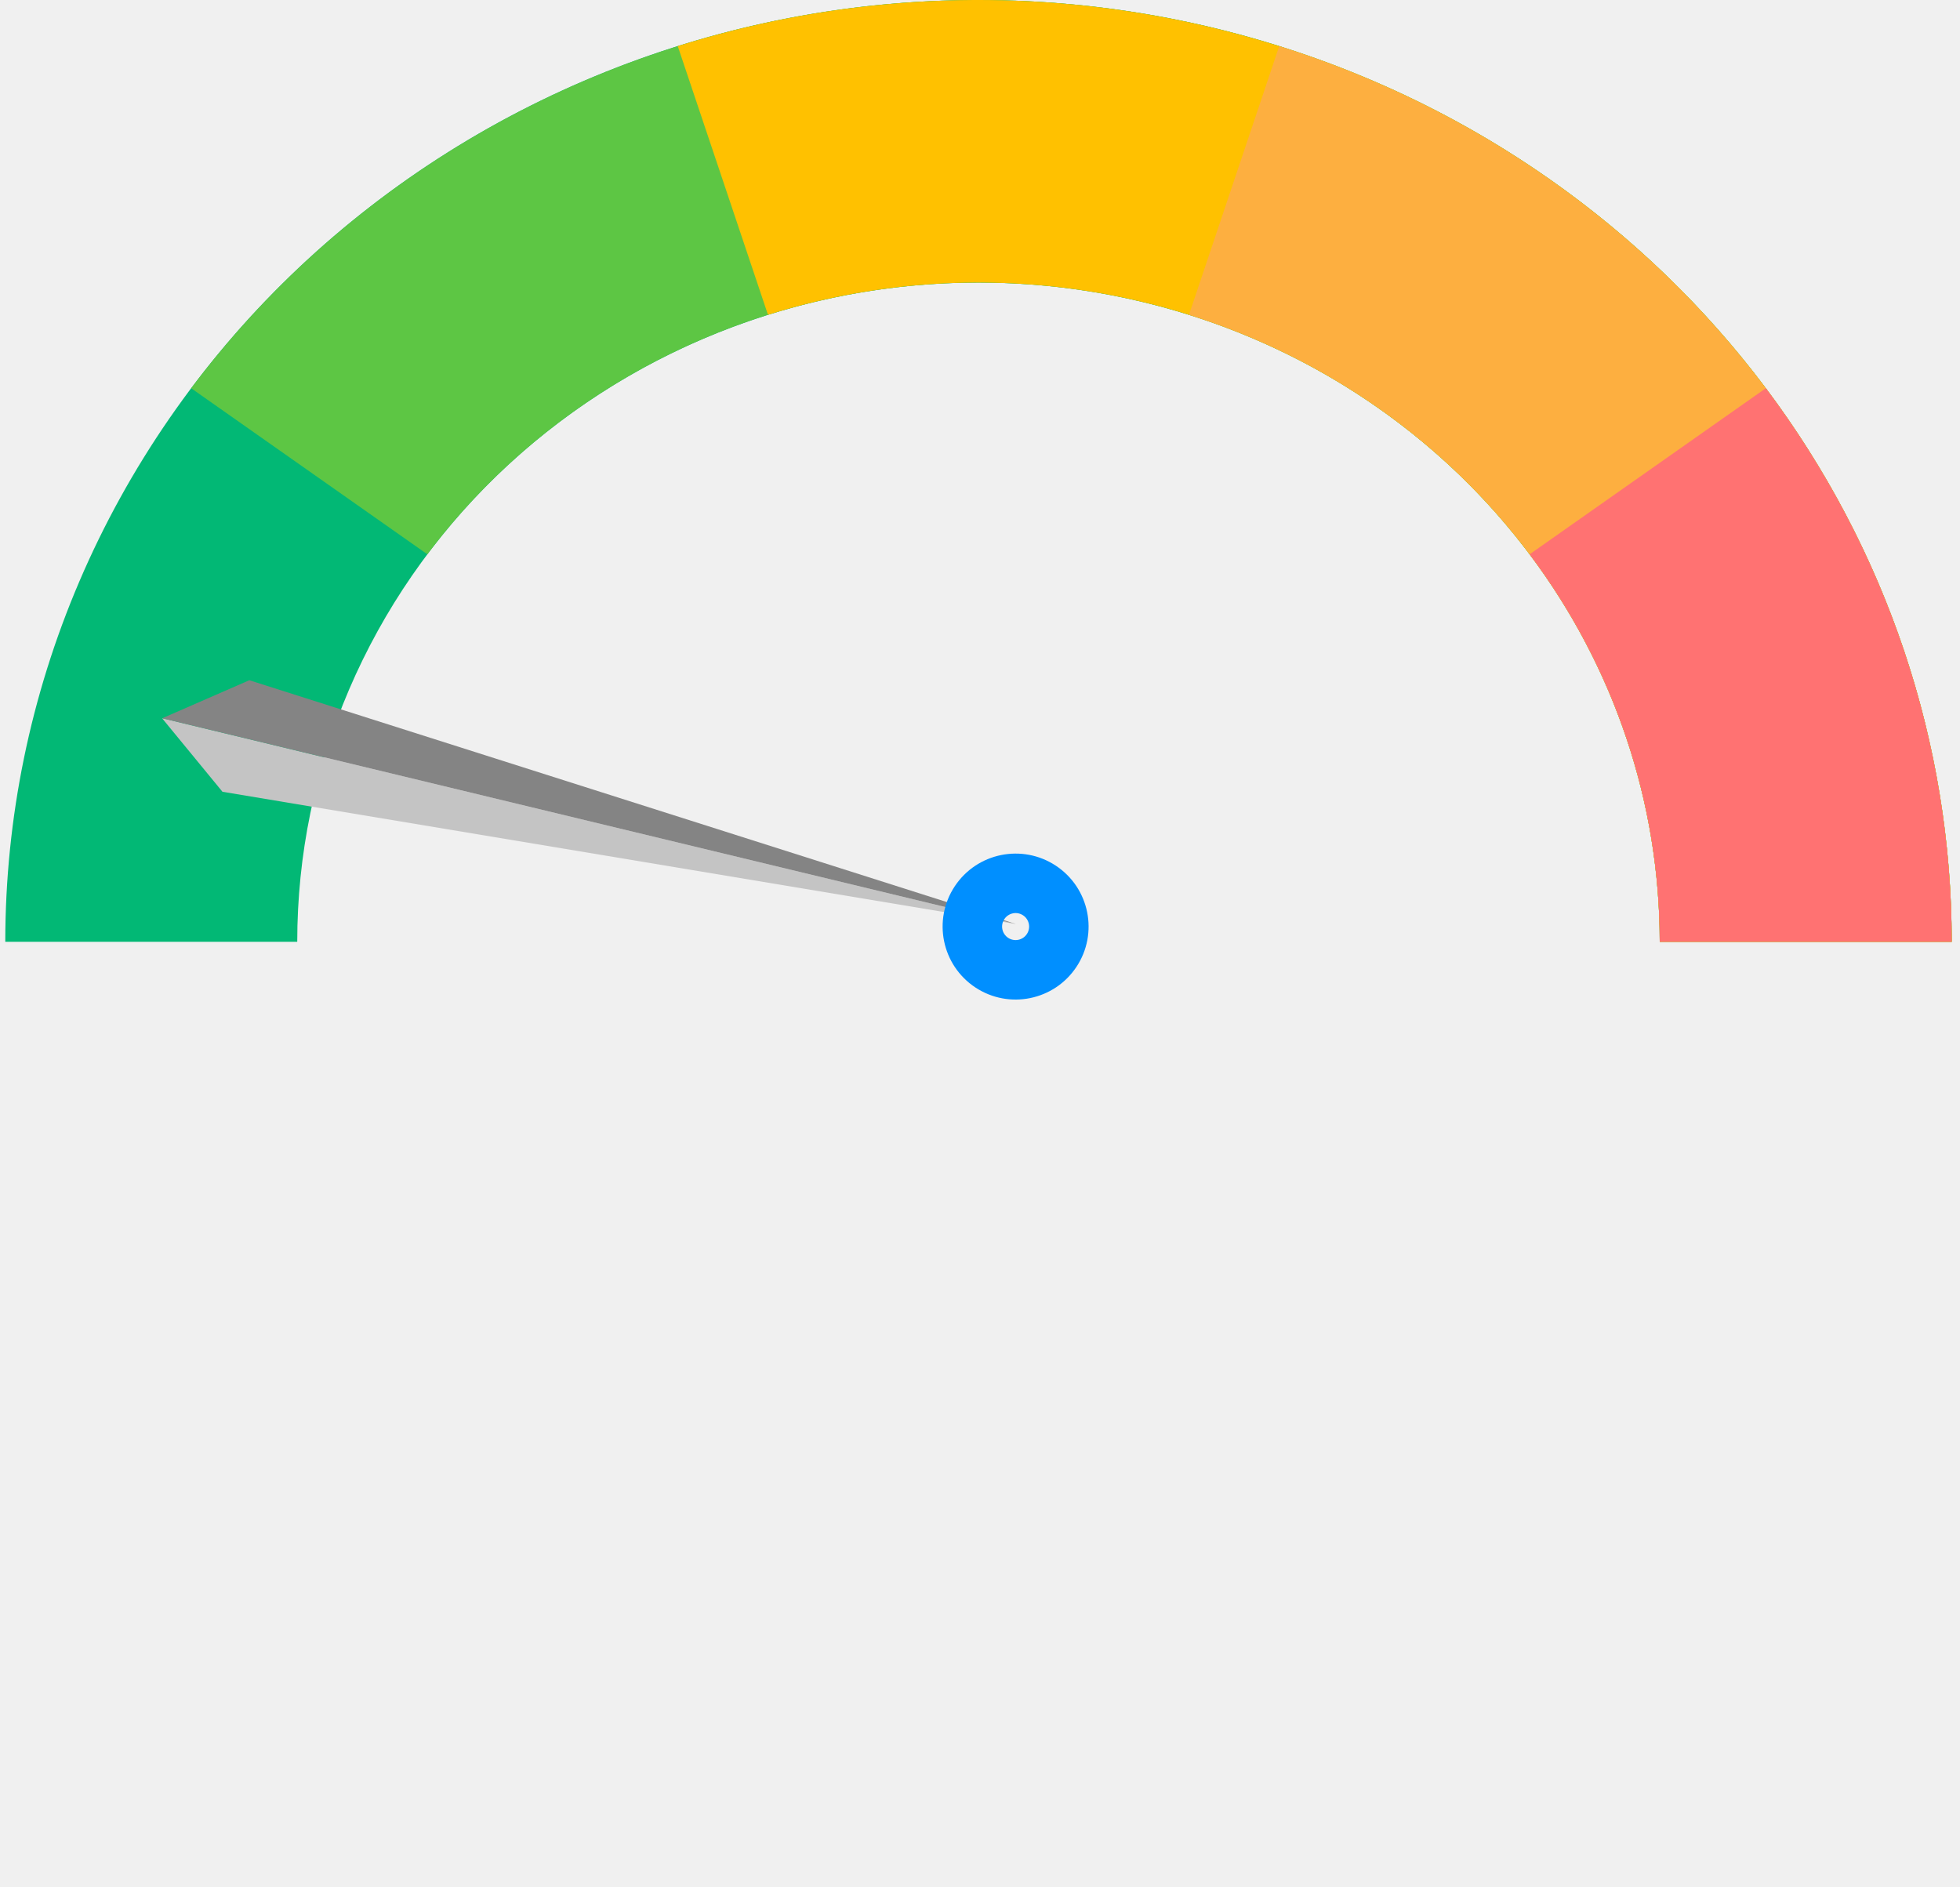
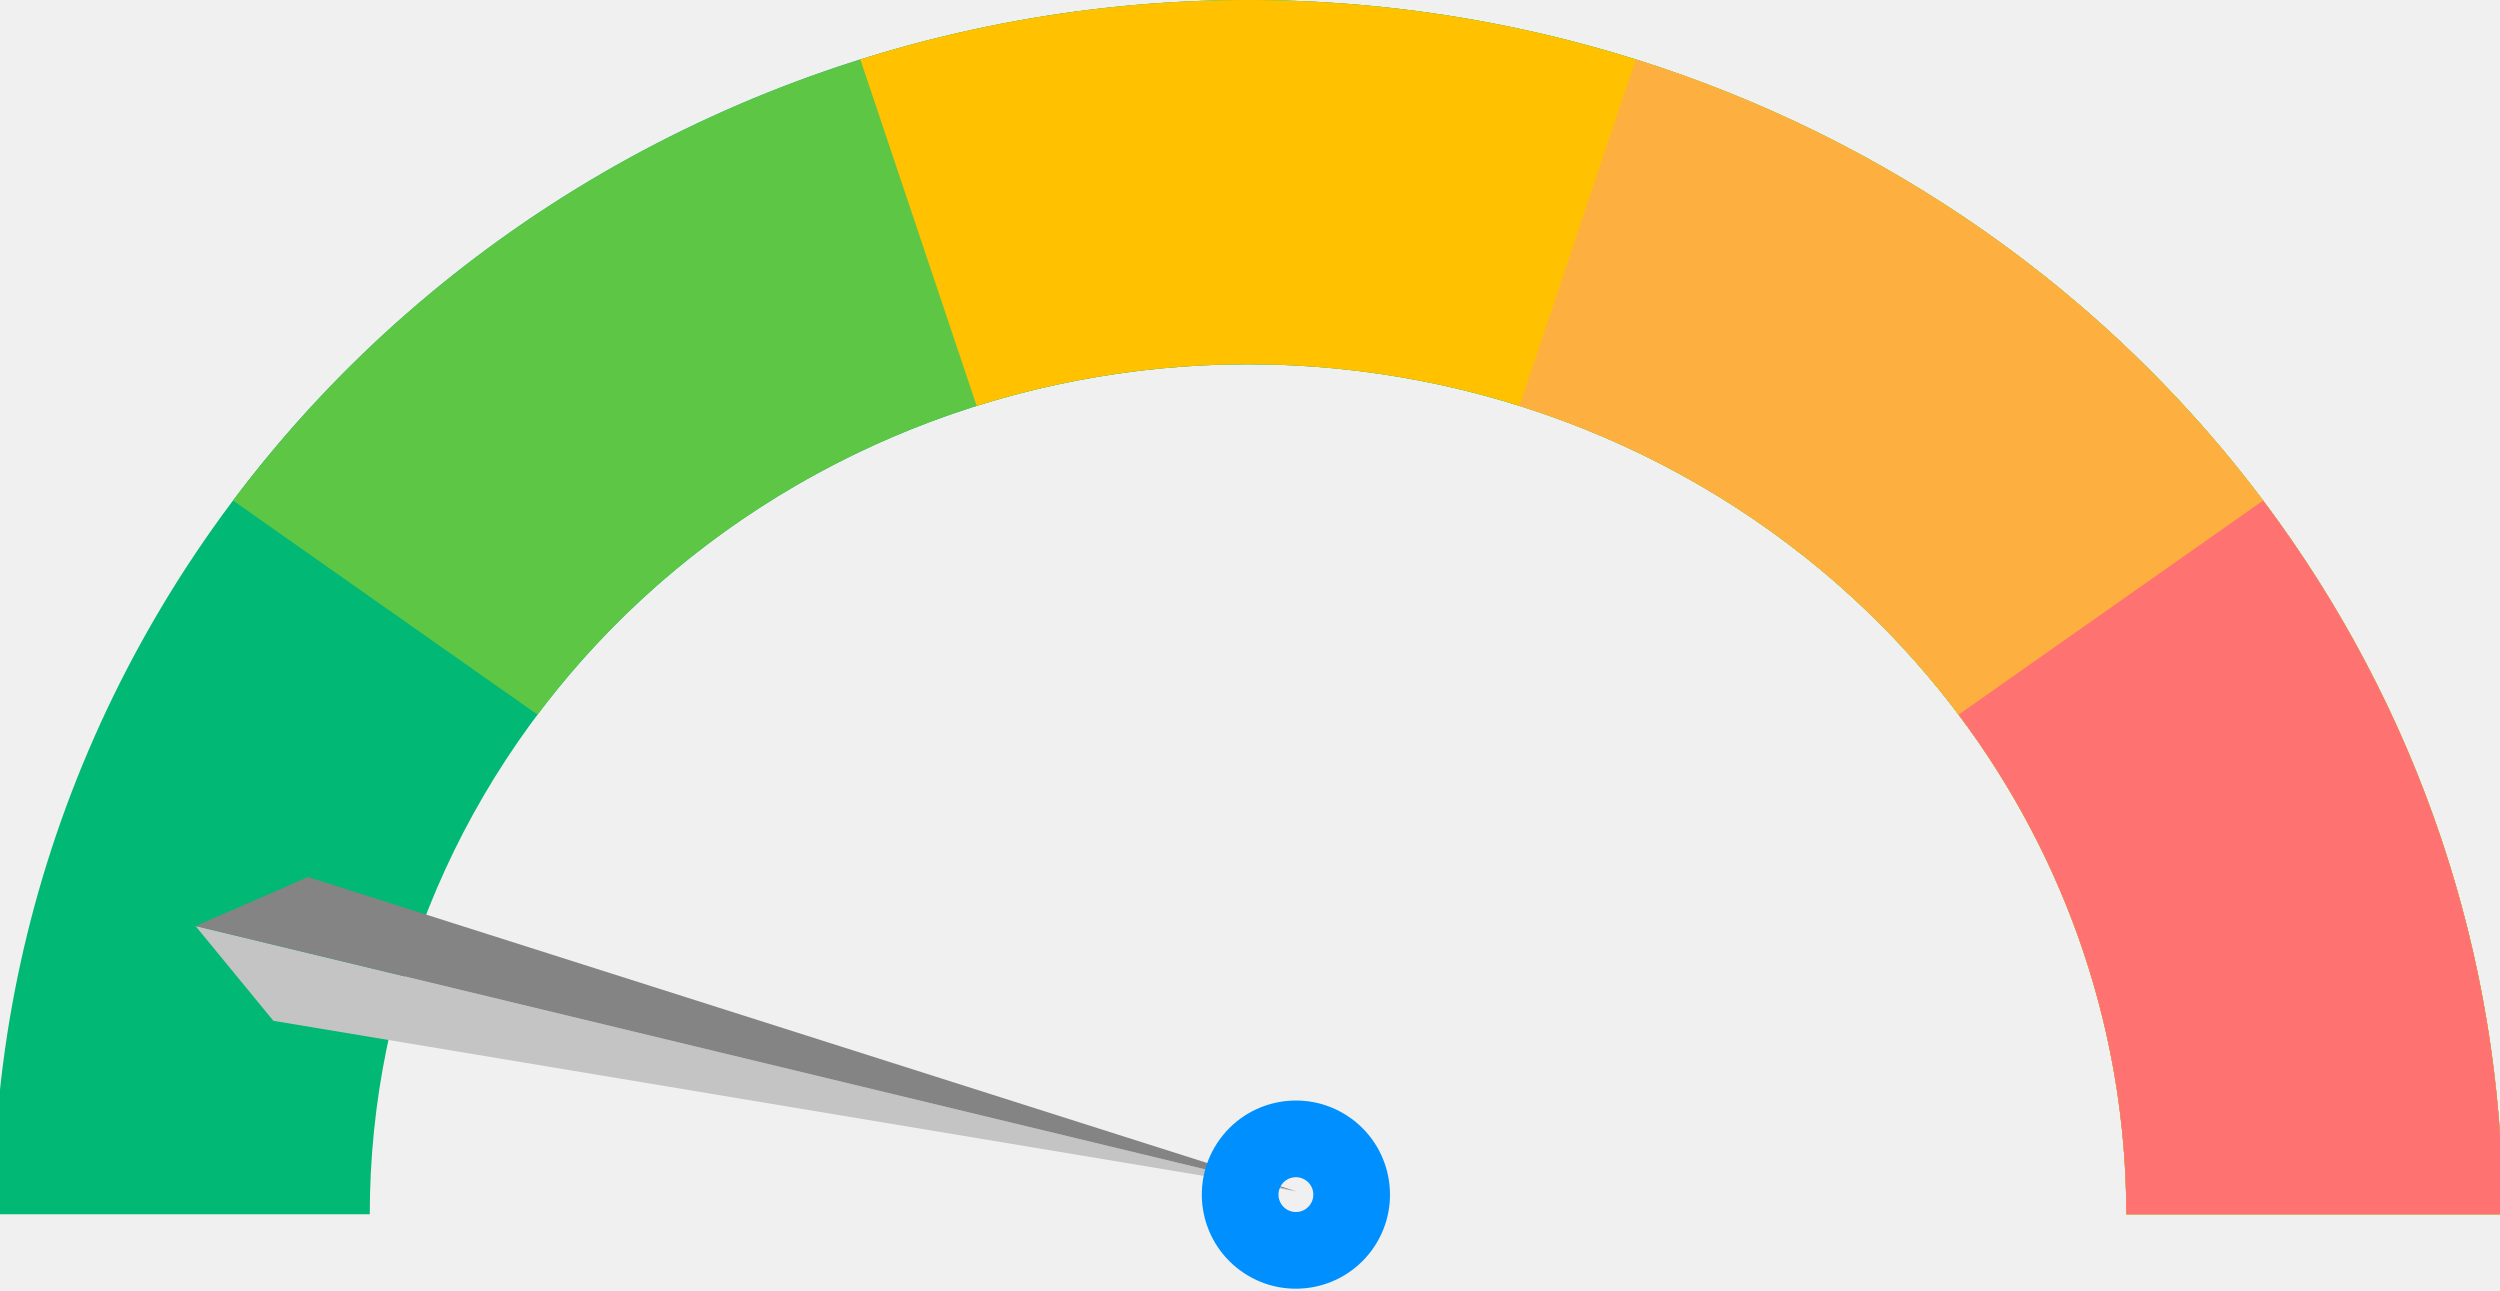
- <svg xmlns="http://www.w3.org/2000/svg" width="188" height="181" viewBox="0 0 188 181" fill="none">
-   <path d="M187.203 90.341C187.203 78.477 184.788 66.73 180.097 55.769C175.406 44.808 168.53 34.849 159.862 26.46C151.194 18.071 140.903 11.417 129.578 6.877C118.252 2.337 106.114 -5.1858e-07 93.855 0C81.596 5.1858e-07 69.458 2.337 58.132 6.877C46.807 11.417 36.516 18.071 27.848 26.46C19.18 34.849 12.304 44.808 7.613 55.769C2.921 66.73 0.507 78.477 0.507 90.341L28.511 90.341C28.511 82.036 30.201 73.813 33.485 66.14C36.769 58.468 41.582 51.497 47.65 45.624C53.718 39.752 60.921 35.094 68.849 31.916C76.777 28.738 85.274 27.102 93.855 27.102C102.436 27.102 110.933 28.738 118.861 31.916C126.789 35.094 133.992 39.752 140.06 45.624C146.128 51.497 150.941 58.468 154.225 66.14C157.508 73.813 159.199 82.036 159.199 90.341H187.203Z" fill="#02B875" />
-   <path d="M187.203 90.341C187.203 71.263 180.962 52.674 169.375 37.24C157.788 21.805 141.449 10.317 122.701 4.422C103.953 -1.474 83.757 -1.474 65.009 4.422C46.26 10.317 29.922 21.805 18.335 37.24L40.991 53.17C49.102 42.366 60.539 34.324 73.663 30.197C86.786 26.07 100.923 26.07 114.047 30.197C127.171 34.324 138.608 42.366 146.719 53.17C154.83 63.974 159.199 76.986 159.199 90.341H187.203Z" fill="#5DC644" />
-   <path d="M187.203 90.341C187.203 76.084 183.716 62.03 177.029 49.327C170.341 36.624 160.641 25.633 148.723 17.254C136.806 8.874 123.008 3.342 108.458 1.112C93.908 -1.118 79.019 0.016 65.009 4.422L73.663 30.197C83.47 27.113 93.892 26.32 104.077 27.881C114.262 29.442 123.92 33.314 132.263 39.18C140.605 45.046 147.395 52.739 152.076 61.631C156.758 70.523 159.199 80.361 159.199 90.341H187.203Z" fill="#FFC100" />
-   <path d="M187.203 90.341C187.203 71.263 180.962 52.674 169.375 37.24C157.788 21.805 141.449 10.317 122.701 4.422L114.047 30.197C127.171 34.324 138.608 42.366 146.719 53.17C154.83 63.974 159.199 76.986 159.199 90.341H187.203Z" fill="#FDAF40" />
-   <path d="M187.203 90.341C187.203 71.263 180.962 52.674 169.375 37.24L146.719 53.17C154.83 63.974 159.199 76.986 159.199 90.341H187.203Z" fill="#FF7272" />
-   <path d="M21.34 75.949L15.544 68.892L97.438 88.634L21.34 75.949Z" fill="#C4C4C4" />
-   <path d="M23.913 65.25L97.456 88.639L15.562 68.897L23.913 65.25Z" fill="#848484" />
-   <path d="M91.577 85.017C93.711 81.793 98.054 80.909 101.278 83.042C104.502 85.175 105.386 89.518 103.253 92.742C101.12 95.966 96.777 96.851 93.553 94.718C90.329 92.584 89.444 88.241 91.577 85.017ZM98.496 89.595C98.891 88.998 98.727 88.194 98.13 87.799C97.534 87.404 96.73 87.568 96.335 88.165C95.94 88.761 96.103 89.565 96.7 89.96C97.297 90.355 98.101 90.191 98.496 89.595Z" fill="#008FFF" />
+ <svg xmlns="http://www.w3.org/2000/svg" width="186" height="96" viewBox="0 0 186 96" fill="none">
+   <g clip-path="url(#clip0)">
+     <g clip-path="url(#clip1)">
+       <path d="M186.203 90.341C186.203 78.477 183.788 66.73 179.097 55.769C174.406 44.808 167.53 34.849 158.862 26.46C150.194 18.071 139.903 11.417 128.578 6.877C117.252 2.337 105.114 -5.1858e-07 92.855 0C80.596 5.1858e-07 68.458 2.337 57.132 6.877C45.807 11.417 35.516 18.071 26.848 26.46C18.18 34.849 11.304 44.808 6.613 55.769C1.921 66.73 -0.493 78.477 -0.493 90.341H27.511C27.511 82.036 29.201 73.813 32.485 66.14C35.769 58.468 40.582 51.497 46.65 45.624C52.718 39.752 59.921 35.094 67.849 31.916C75.777 28.738 84.274 27.102 92.855 27.102C101.436 27.102 109.933 28.738 117.861 31.916C125.789 35.094 132.992 39.752 139.06 45.624C145.128 51.497 149.941 58.468 153.225 66.14C156.508 73.813 158.199 82.036 158.199 90.341H186.203Z" fill="#02B875" />
+       <path d="M186.203 90.341C186.203 71.263 179.962 52.674 168.375 37.24C156.788 21.805 140.449 10.317 121.701 4.422C102.953 -1.474 82.757 -1.474 64.009 4.422C45.26 10.317 28.922 21.805 17.335 37.24L39.991 53.17C48.102 42.366 59.539 34.324 72.663 30.197C85.786 26.07 99.923 26.07 113.047 30.197C126.171 34.324 137.608 42.366 145.719 53.17C153.83 63.974 158.199 76.986 158.199 90.341H186.203Z" fill="#5DC644" />
+       <path d="M186.203 90.341C186.203 76.084 182.716 62.03 176.029 49.327C169.341 36.624 159.641 25.633 147.723 17.254C135.806 8.874 122.008 3.342 107.458 1.112C92.908 -1.118 78.019 0.016 64.009 4.422L72.663 30.197C82.47 27.113 92.892 26.32 103.077 27.881C113.262 29.442 122.92 33.314 131.263 39.18C139.605 45.046 146.395 52.739 151.076 61.631C155.758 70.523 158.199 80.361 158.199 90.341H186.203Z" fill="#FFC100" />
+       <path d="M186.203 90.341C186.203 71.263 179.962 52.674 168.375 37.24C156.788 21.805 140.449 10.317 121.701 4.422L113.047 30.197C126.171 34.324 137.608 42.366 145.719 53.17C153.83 63.974 158.199 76.986 158.199 90.341H186.203Z" fill="#FDAF40" />
+       <path d="M186.203 90.341C186.203 71.263 179.962 52.674 168.375 37.24L145.719 53.17C153.83 63.974 158.199 76.986 158.199 90.341H186.203Z" fill="#FF7272" />
+     </g>
+     <g clip-path="url(#clip2)">
+       <path d="M20.34 75.949L14.544 68.892L96.438 88.634L20.34 75.949Z" fill="#C4C4C4" />
+       <path d="M22.913 65.25L96.456 88.639L14.562 68.897L22.913 65.25Z" fill="#848484" />
+       <path d="M90.577 85.017C92.711 81.793 97.054 80.909 100.278 83.042C103.502 85.175 104.386 89.518 102.253 92.742C100.12 95.966 95.777 96.851 92.553 94.718C89.329 92.584 88.444 88.241 90.577 85.017ZM97.496 89.595C97.891 88.998 97.727 88.194 97.13 87.799C96.534 87.404 95.73 87.568 95.335 88.165C94.94 88.761 95.103 89.565 95.7 89.96C96.297 90.355 97.101 90.191 97.496 89.595Z" fill="#008FFF" />
+     </g>
+   </g>
+   <defs>
+     <clipPath id="clip0">
+       <rect width="186" height="96" fill="white" />
+     </clipPath>
+     <clipPath id="clip1">
+       <rect width="186" height="96" fill="white" />
+     </clipPath>
+     <clipPath id="clip2">
+       <rect x="83.672" y="120.827" width="88.195" height="40.675" transform="rotate(-146.51 83.6719 120.827)" fill="white" />
+     </clipPath>
+   </defs>
</svg>
